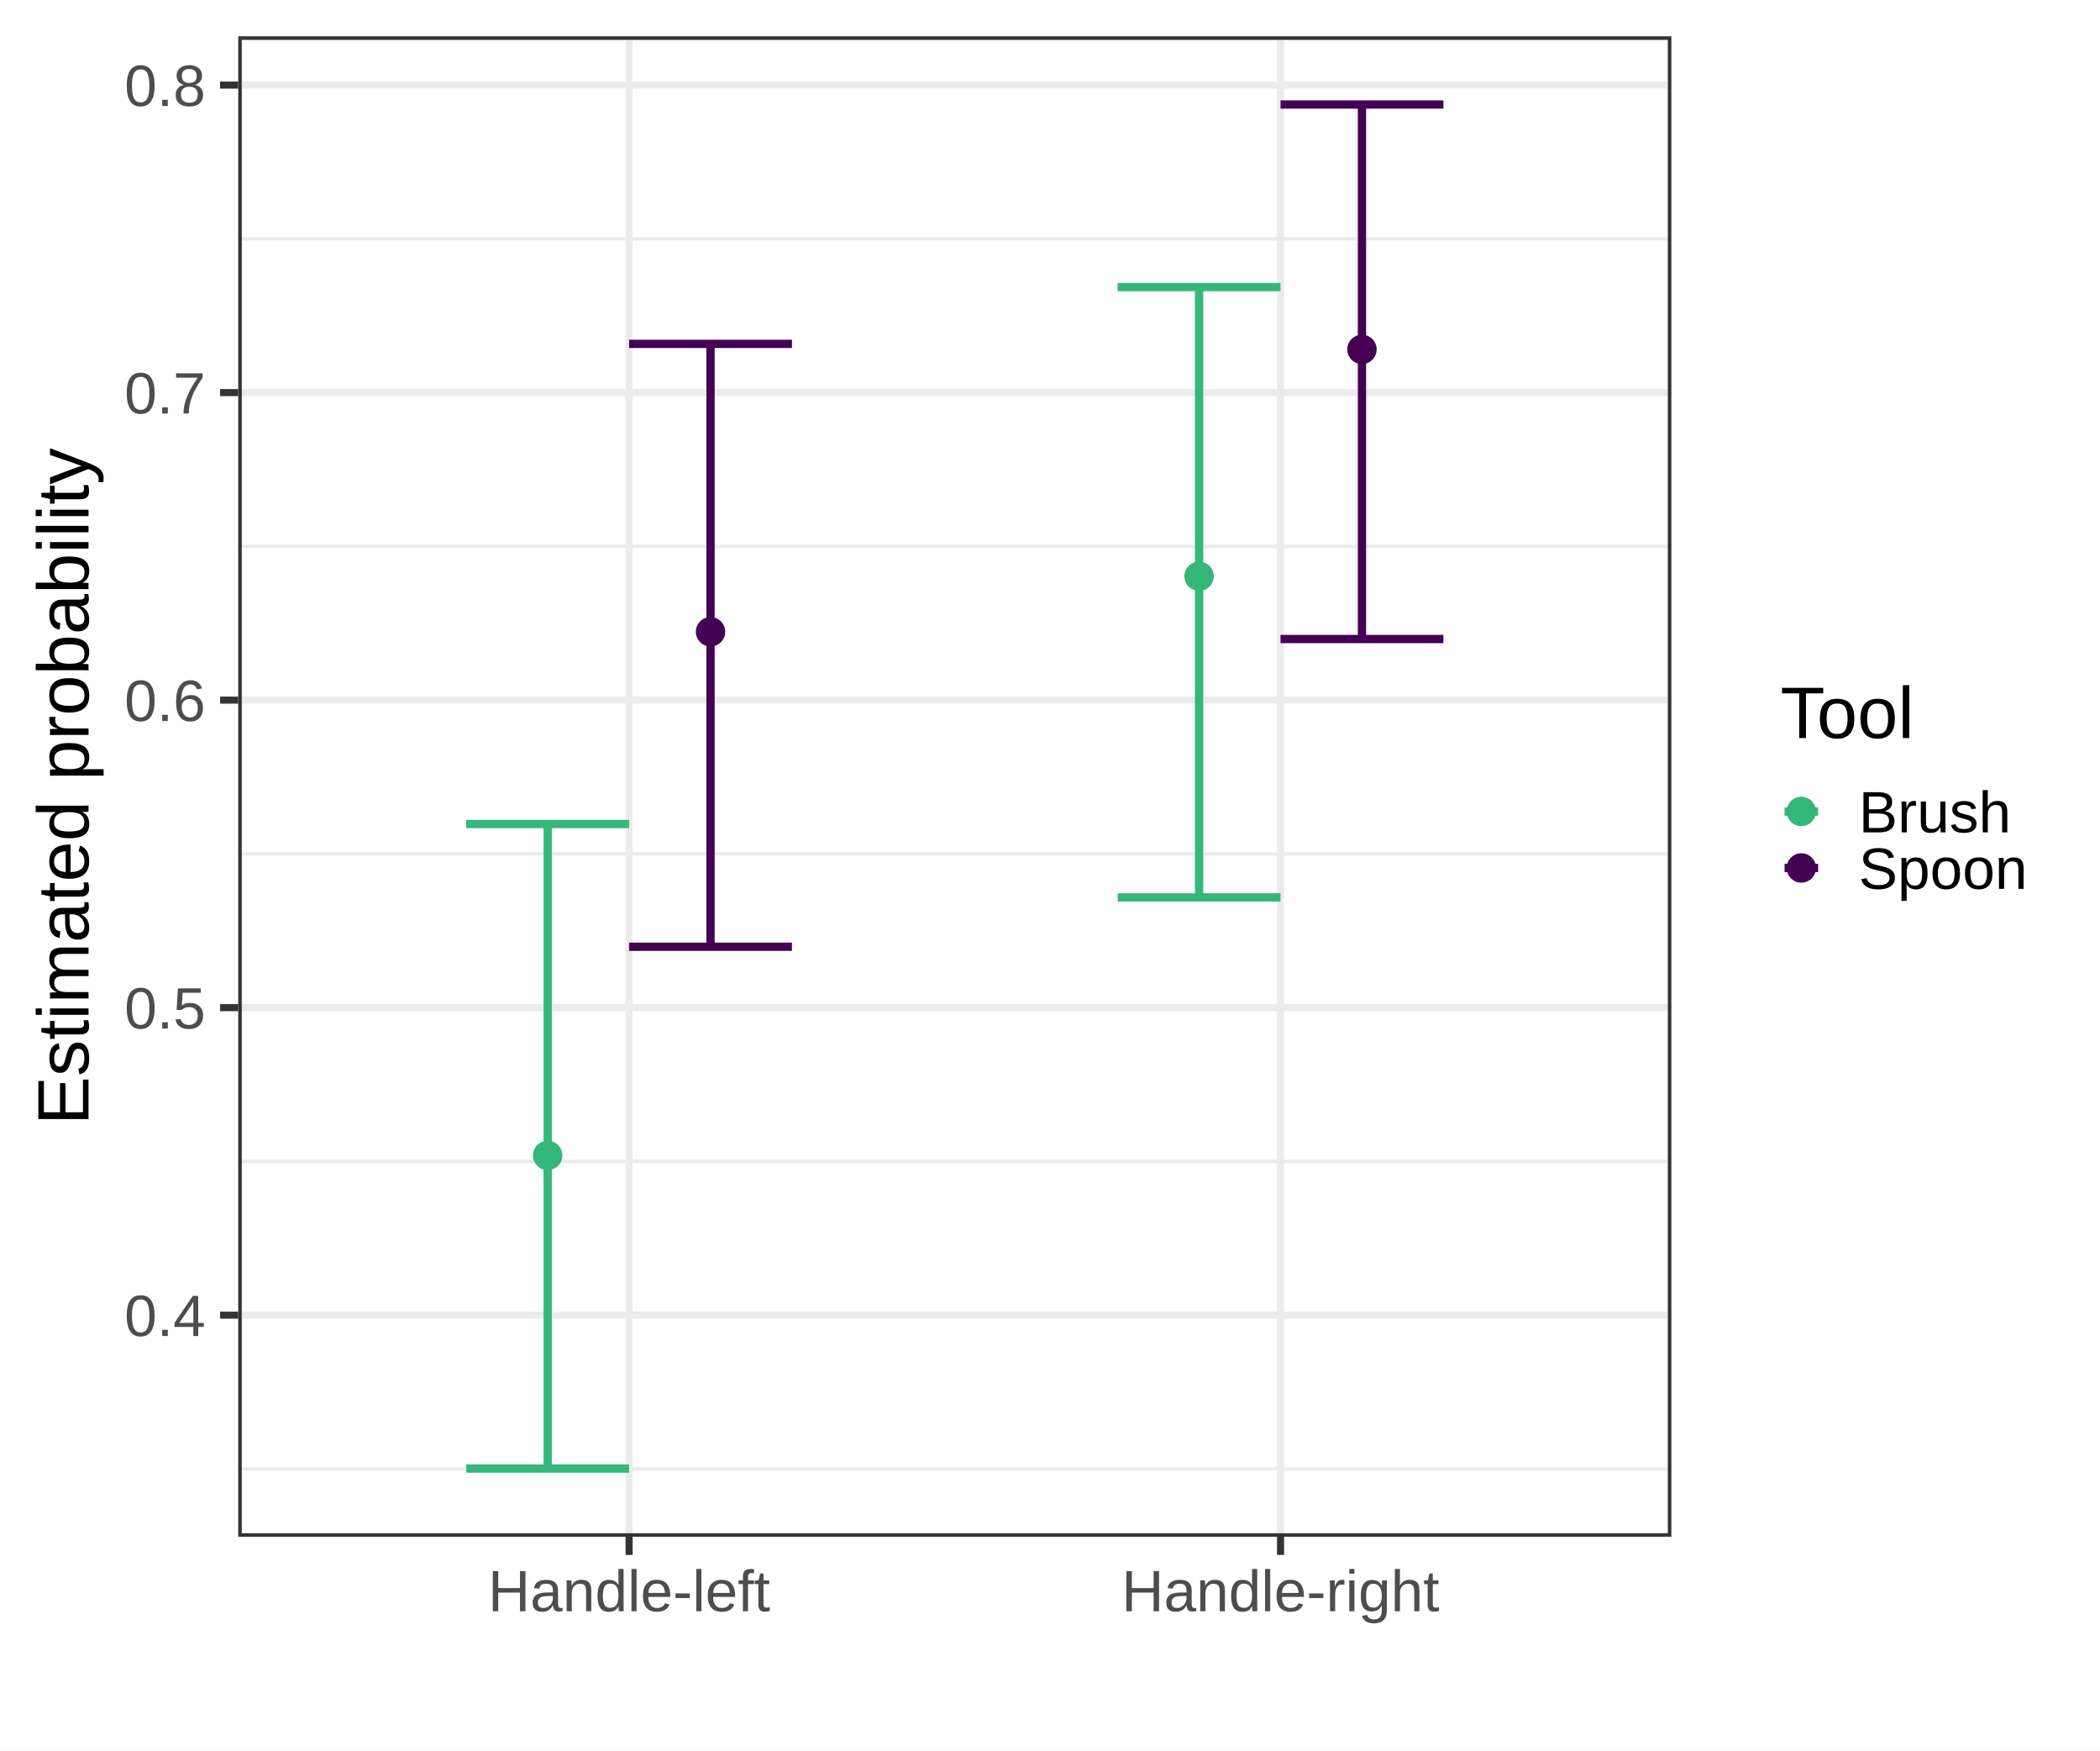
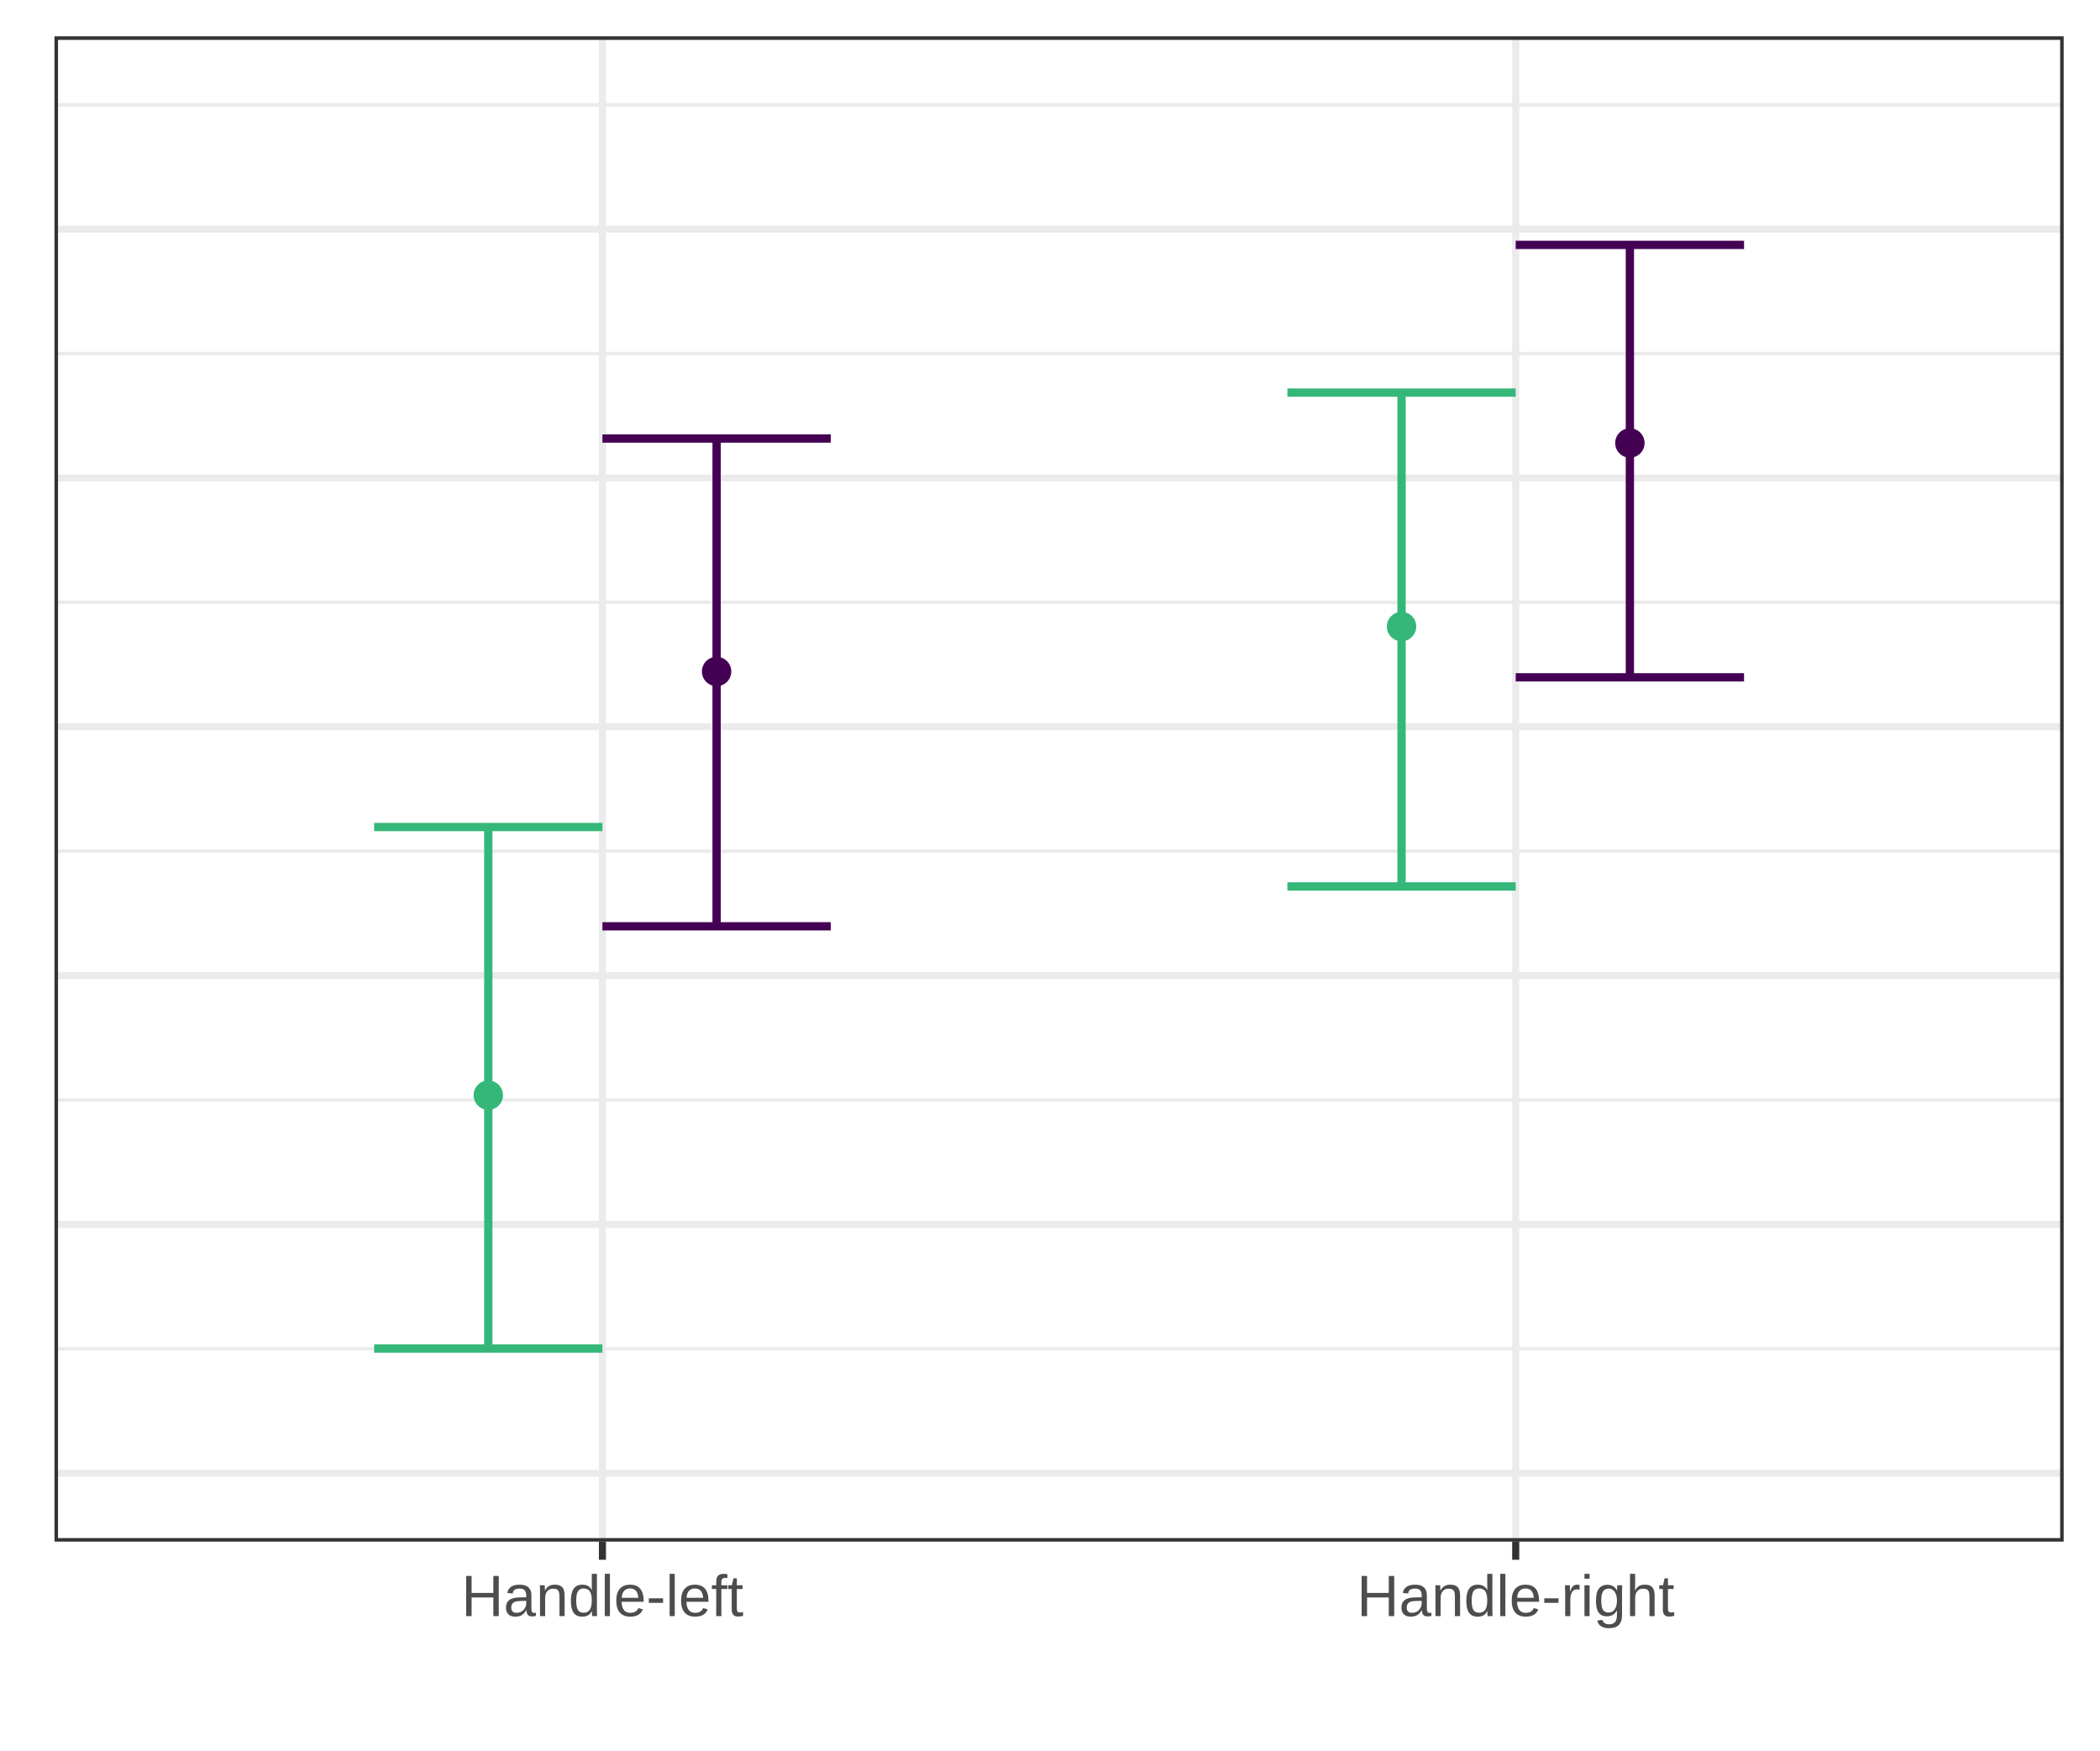
<svg xmlns="http://www.w3.org/2000/svg" class="svglite" width="864.00pt" height="720.00pt" viewBox="0 0 864.00 720.00">
  <defs>
    <style type="text/css">
    .svglite line, .svglite polyline, .svglite polygon, .svglite path, .svglite rect, .svglite circle {
      fill: none;
      stroke: #000000;
      stroke-linecap: round;
      stroke-linejoin: round;
      stroke-miterlimit: 10.00;
    }
    .svglite text {
      white-space: pre;
    }
  </style>
  </defs>
  <rect width="100%" height="100%" style="stroke: none; fill: #FFFFFF;" />
  <defs>
    <clipPath id="cpMC4wMHw4NjQuMDB8MC4wMHw3MjAuMDA=">
      <rect x="0.00" y="0.00" width="864.00" height="720.00" />
    </clipPath>
  </defs>
  <g clip-path="url(#cpMC4wMHw4NjQuMDB8MC4wMHw3MjAuMDA=)">
    <rect x="0.00" y="0.00" width="864.00" height="720.00" style="stroke-width: 2.91; stroke: #FFFFFF; fill: #FFFFFF;" />
  </g>
  <defs>
-     <clipPath id="cpOTguMDJ8Njg3LjY2fDE0Ljk0fDYzMi4xMQ==">
-       <rect x="98.02" y="14.94" width="589.63" height="617.17" />
+     <clipPath id="cpMjIuNDJ8ODQ5LjA2fDE0Ljk0fDYzNC4xMQ==">
+       <rect x="22.42" y="14.94" width="826.64" height="619.16" />
    </clipPath>
  </defs>
-   <g clip-path="url(#cpOTguMDJ8Njg3LjY2fDE0Ljk0fDYzMi4xMQ==)">
-     <rect x="98.02" y="14.94" width="589.63" height="617.17" style="stroke-width: 2.91; stroke: none; fill: #FFFFFF;" />
-     <polyline points="98.02,604.19 687.66,604.19 " style="stroke-width: 1.45; stroke: #EBEBEB; stroke-linecap: butt;" />
-     <polyline points="98.02,477.71 687.66,477.71 " style="stroke-width: 1.45; stroke: #EBEBEB; stroke-linecap: butt;" />
-     <polyline points="98.02,351.22 687.66,351.22 " style="stroke-width: 1.45; stroke: #EBEBEB; stroke-linecap: butt;" />
-     <polyline points="98.02,224.73 687.66,224.73 " style="stroke-width: 1.45; stroke: #EBEBEB; stroke-linecap: butt;" />
-     <polyline points="98.02,98.25 687.66,98.25 " style="stroke-width: 1.45; stroke: #EBEBEB; stroke-linecap: butt;" />
-     <polyline points="98.02,540.95 687.66,540.95 " style="stroke-width: 2.91; stroke: #EBEBEB; stroke-linecap: butt;" />
-     <polyline points="98.02,414.46 687.66,414.46 " style="stroke-width: 2.91; stroke: #EBEBEB; stroke-linecap: butt;" />
-     <polyline points="98.02,287.98 687.66,287.98 " style="stroke-width: 2.91; stroke: #EBEBEB; stroke-linecap: butt;" />
-     <polyline points="98.02,161.49 687.66,161.49 " style="stroke-width: 2.91; stroke: #EBEBEB; stroke-linecap: butt;" />
-     <polyline points="98.02,35.00 687.66,35.00 " style="stroke-width: 2.91; stroke: #EBEBEB; stroke-linecap: butt;" />
-     <polyline points="258.83,632.11 258.83,14.94 " style="stroke-width: 2.91; stroke: #EBEBEB; stroke-linecap: butt;" />
-     <polyline points="526.85,632.11 526.85,14.94 " style="stroke-width: 2.91; stroke: #EBEBEB; stroke-linecap: butt;" />
-     <circle cx="225.33" cy="475.26" r="5.69" style="stroke-width: 0.71; stroke: #35B779; fill: #35B779;" />
-     <circle cx="292.33" cy="259.87" r="5.69" style="stroke-width: 0.71; stroke: #440154; fill: #440154;" />
-     <circle cx="493.34" cy="237.04" r="5.69" style="stroke-width: 0.71; stroke: #35B779; fill: #35B779;" />
-     <circle cx="560.35" cy="143.72" r="5.69" style="stroke-width: 0.71; stroke: #440154; fill: #440154;" />
-     <polyline points="191.83,338.95 258.83,338.95 " style="stroke-width: 3.41; stroke: #35B779; stroke-linecap: butt;" />
-     <polyline points="225.33,338.95 225.33,604.06 " style="stroke-width: 3.41; stroke: #35B779; stroke-linecap: butt;" />
-     <polyline points="191.83,604.06 258.83,604.06 " style="stroke-width: 3.41; stroke: #35B779; stroke-linecap: butt;" />
-     <polyline points="258.83,141.45 325.83,141.45 " style="stroke-width: 3.41; stroke: #440154; stroke-linecap: butt;" />
-     <polyline points="292.33,141.45 292.33,389.42 " style="stroke-width: 3.41; stroke: #440154; stroke-linecap: butt;" />
-     <polyline points="258.83,389.42 325.83,389.42 " style="stroke-width: 3.41; stroke: #440154; stroke-linecap: butt;" />
-     <polyline points="459.84,118.08 526.85,118.08 " style="stroke-width: 3.41; stroke: #35B779; stroke-linecap: butt;" />
-     <polyline points="493.34,118.08 493.34,369.12 " style="stroke-width: 3.41; stroke: #35B779; stroke-linecap: butt;" />
-     <polyline points="459.84,369.12 526.85,369.12 " style="stroke-width: 3.41; stroke: #35B779; stroke-linecap: butt;" />
-     <polyline points="526.85,43.00 593.85,43.00 " style="stroke-width: 3.41; stroke: #440154; stroke-linecap: butt;" />
-     <polyline points="560.35,43.00 560.35,262.84 " style="stroke-width: 3.41; stroke: #440154; stroke-linecap: butt;" />
-     <polyline points="526.85,262.84 593.85,262.84 " style="stroke-width: 3.41; stroke: #440154; stroke-linecap: butt;" />
-     <rect x="98.02" y="14.94" width="589.63" height="617.17" style="stroke-width: 2.91; stroke: #333333;" />
+   <g clip-path="url(#cpMjIuNDJ8ODQ5LjA2fDE0Ljk0fDYzNC4xMQ==)">
+     <rect x="22.42" y="14.94" width="826.64" height="619.16" style="stroke-width: 2.91; stroke: none; fill: #FFFFFF;" />
+     <polyline points="22.42,554.79 849.06,554.79 " style="stroke-width: 1.45; stroke: #EBEBEB; stroke-linecap: butt;" />
+     <polyline points="22.42,452.45 849.06,452.45 " style="stroke-width: 1.45; stroke: #EBEBEB; stroke-linecap: butt;" />
+     <polyline points="22.42,350.11 849.06,350.11 " style="stroke-width: 1.45; stroke: #EBEBEB; stroke-linecap: butt;" />
+     <polyline points="22.42,247.77 849.06,247.77 " style="stroke-width: 1.45; stroke: #EBEBEB; stroke-linecap: butt;" />
+     <polyline points="22.42,145.43 849.06,145.43 " style="stroke-width: 1.45; stroke: #EBEBEB; stroke-linecap: butt;" />
+     <polyline points="22.42,43.09 849.06,43.09 " style="stroke-width: 1.45; stroke: #EBEBEB; stroke-linecap: butt;" />
+     <polyline points="22.42,605.97 849.06,605.97 " style="stroke-width: 2.91; stroke: #EBEBEB; stroke-linecap: butt;" />
+     <polyline points="22.42,503.62 849.06,503.62 " style="stroke-width: 2.91; stroke: #EBEBEB; stroke-linecap: butt;" />
+     <polyline points="22.42,401.28 849.06,401.28 " style="stroke-width: 2.91; stroke: #EBEBEB; stroke-linecap: butt;" />
+     <polyline points="22.42,298.94 849.06,298.94 " style="stroke-width: 2.91; stroke: #EBEBEB; stroke-linecap: butt;" />
+     <polyline points="22.42,196.60 849.06,196.60 " style="stroke-width: 2.91; stroke: #EBEBEB; stroke-linecap: butt;" />
+     <polyline points="22.42,94.26 849.06,94.26 " style="stroke-width: 2.91; stroke: #EBEBEB; stroke-linecap: butt;" />
+     <polyline points="247.86,634.11 247.86,14.94 " style="stroke-width: 2.91; stroke: #EBEBEB; stroke-linecap: butt;" />
+     <polyline points="623.61,634.11 623.61,14.94 " style="stroke-width: 2.91; stroke: #EBEBEB; stroke-linecap: butt;" />
+     <circle cx="200.90" cy="450.47" r="5.69" style="stroke-width: 0.71; stroke: #35B779; fill: #35B779;" />
+     <circle cx="294.83" cy="276.20" r="5.69" style="stroke-width: 0.71; stroke: #440154; fill: #440154;" />
+     <circle cx="576.64" cy="257.72" r="5.69" style="stroke-width: 0.71; stroke: #35B779; fill: #35B779;" />
+     <circle cx="670.58" cy="182.22" r="5.69" style="stroke-width: 0.71; stroke: #440154; fill: #440154;" />
+     <polyline points="153.93,340.19 247.86,340.19 " style="stroke-width: 3.41; stroke: #35B779; stroke-linecap: butt;" />
+     <polyline points="200.90,340.19 200.90,554.69 " style="stroke-width: 3.41; stroke: #35B779; stroke-linecap: butt;" />
+     <polyline points="153.93,554.69 247.86,554.69 " style="stroke-width: 3.41; stroke: #35B779; stroke-linecap: butt;" />
+     <polyline points="247.86,180.38 341.80,180.38 " style="stroke-width: 3.41; stroke: #440154; stroke-linecap: butt;" />
+     <polyline points="294.83,180.38 294.83,381.02 " style="stroke-width: 3.41; stroke: #440154; stroke-linecap: butt;" />
+     <polyline points="247.86,381.02 341.80,381.02 " style="stroke-width: 3.41; stroke: #440154; stroke-linecap: butt;" />
+     <polyline points="529.67,161.48 623.61,161.48 " style="stroke-width: 3.41; stroke: #35B779; stroke-linecap: butt;" />
+     <polyline points="576.64,161.48 576.64,364.60 " style="stroke-width: 3.41; stroke: #35B779; stroke-linecap: butt;" />
+     <polyline points="529.67,364.60 623.61,364.60 " style="stroke-width: 3.41; stroke: #35B779; stroke-linecap: butt;" />
+     <polyline points="623.61,100.73 717.55,100.73 " style="stroke-width: 3.41; stroke: #440154; stroke-linecap: butt;" />
+     <polyline points="670.58,100.73 670.58,278.60 " style="stroke-width: 3.41; stroke: #440154; stroke-linecap: butt;" />
+     <polyline points="623.61,278.60 717.55,278.60 " style="stroke-width: 3.41; stroke: #440154; stroke-linecap: butt;" />
+     <rect x="22.42" y="14.94" width="826.64" height="619.16" style="stroke-width: 2.91; stroke: #333333;" />
  </g>
  <g clip-path="url(#cpMC4wMHw4NjQuMDB8MC4wMHw3MjAuMDA=)">
-     <text x="84.57" y="549.54" text-anchor="end" style="font-size: 24.00px;fill: #4D4D4D; font-family: &quot;Arial&quot;;" textLength="33.36px" lengthAdjust="spacingAndGlyphs">0.4</text>
-     <text x="84.57" y="423.05" text-anchor="end" style="font-size: 24.00px;fill: #4D4D4D; font-family: &quot;Arial&quot;;" textLength="33.36px" lengthAdjust="spacingAndGlyphs">0.5</text>
-     <text x="84.57" y="296.57" text-anchor="end" style="font-size: 24.00px;fill: #4D4D4D; font-family: &quot;Arial&quot;;" textLength="33.36px" lengthAdjust="spacingAndGlyphs">0.6</text>
-     <text x="84.57" y="170.08" text-anchor="end" style="font-size: 24.00px;fill: #4D4D4D; font-family: &quot;Arial&quot;;" textLength="33.36px" lengthAdjust="spacingAndGlyphs">0.7</text>
-     <text x="84.57" y="43.59" text-anchor="end" style="font-size: 24.00px;fill: #4D4D4D; font-family: &quot;Arial&quot;;" textLength="33.36px" lengthAdjust="spacingAndGlyphs">0.8</text>
-     <polyline points="90.55,540.95 98.02,540.95 " style="stroke-width: 2.91; stroke: #333333; stroke-linecap: butt;" />
-     <polyline points="90.55,414.46 98.02,414.46 " style="stroke-width: 2.91; stroke: #333333; stroke-linecap: butt;" />
-     <polyline points="90.55,287.98 98.02,287.98 " style="stroke-width: 2.91; stroke: #333333; stroke-linecap: butt;" />
-     <polyline points="90.55,161.49 98.02,161.49 " style="stroke-width: 2.91; stroke: #333333; stroke-linecap: butt;" />
-     <polyline points="90.55,35.00 98.02,35.00 " style="stroke-width: 2.91; stroke: #333333; stroke-linecap: butt;" />
-     <polyline points="258.83,639.59 258.83,632.11 " style="stroke-width: 2.91; stroke: #333333; stroke-linecap: butt;" />
-     <polyline points="526.85,639.59 526.85,632.11 " style="stroke-width: 2.91; stroke: #333333; stroke-linecap: butt;" />
-     <text x="258.83" y="662.74" text-anchor="middle" style="font-size: 24.00px;fill: #4D4D4D; font-family: &quot;Arial&quot;;" textLength="116.06px" lengthAdjust="spacingAndGlyphs">Handle-left</text>
-     <text x="526.85" y="662.74" text-anchor="middle" style="font-size: 24.00px;fill: #4D4D4D; font-family: &quot;Arial&quot;;" textLength="130.73px" lengthAdjust="spacingAndGlyphs">Handle-right</text>
-     <text transform="translate(36.42,323.53) rotate(-90)" text-anchor="middle" style="font-size: 30.00px; font-family: &quot;Arial&quot;;" textLength="278.48px" lengthAdjust="spacingAndGlyphs">Estimated probability</text>
-     <rect x="717.54" y="263.49" width="131.51" height="120.08" style="stroke-width: 2.91; stroke: none; fill: #FFFFFF;" />
-     <text x="732.49" y="303.57" style="font-size: 30.00px; font-family: &quot;Arial&quot;;" textLength="55.03px" lengthAdjust="spacingAndGlyphs">Tool</text>
-     <rect x="732.49" y="322.17" width="17.28" height="23.23" style="stroke-width: 2.91; stroke: none; fill: #FFFFFF;" />
-     <circle cx="741.13" cy="333.78" r="5.69" style="stroke-width: 0.71; stroke: #35B779; fill: #35B779;" />
-     <line x1="734.22" y1="333.78" x2="748.04" y2="333.78" style="stroke-width: 3.41; stroke: #35B779; stroke-linecap: butt;" />
-     <rect x="732.49" y="345.40" width="17.28" height="23.23" style="stroke-width: 2.91; stroke: none; fill: #FFFFFF;" />
-     <circle cx="741.13" cy="357.01" r="5.69" style="stroke-width: 0.71; stroke: #440154; fill: #440154;" />
-     <line x1="734.22" y1="357.01" x2="748.04" y2="357.01" style="stroke-width: 3.41; stroke: #440154; stroke-linecap: butt;" />
-     <text x="764.71" y="342.37" style="font-size: 24.00px; font-family: &quot;Arial&quot;;" textLength="62.70px" lengthAdjust="spacingAndGlyphs">Brush</text>
-     <text x="764.71" y="365.60" style="font-size: 24.00px; font-family: &quot;Arial&quot;;" textLength="69.40px" lengthAdjust="spacingAndGlyphs">Spoon</text>
+     <polyline points="247.86,641.58 247.86,634.11 " style="stroke-width: 2.91; stroke: #333333; stroke-linecap: butt;" />
+     <polyline points="623.61,641.58 623.61,634.11 " style="stroke-width: 2.91; stroke: #333333; stroke-linecap: butt;" />
+     <text x="247.86" y="664.74" text-anchor="middle" style="font-size: 24.00px;fill: #4D4D4D; font-family: &quot;Arial&quot;;" textLength="116.06px" lengthAdjust="spacingAndGlyphs">Handle-left</text>
+     <text x="623.61" y="664.74" text-anchor="middle" style="font-size: 24.00px;fill: #4D4D4D; font-family: &quot;Arial&quot;;" textLength="130.73px" lengthAdjust="spacingAndGlyphs">Handle-right</text>
  </g>
</svg>
